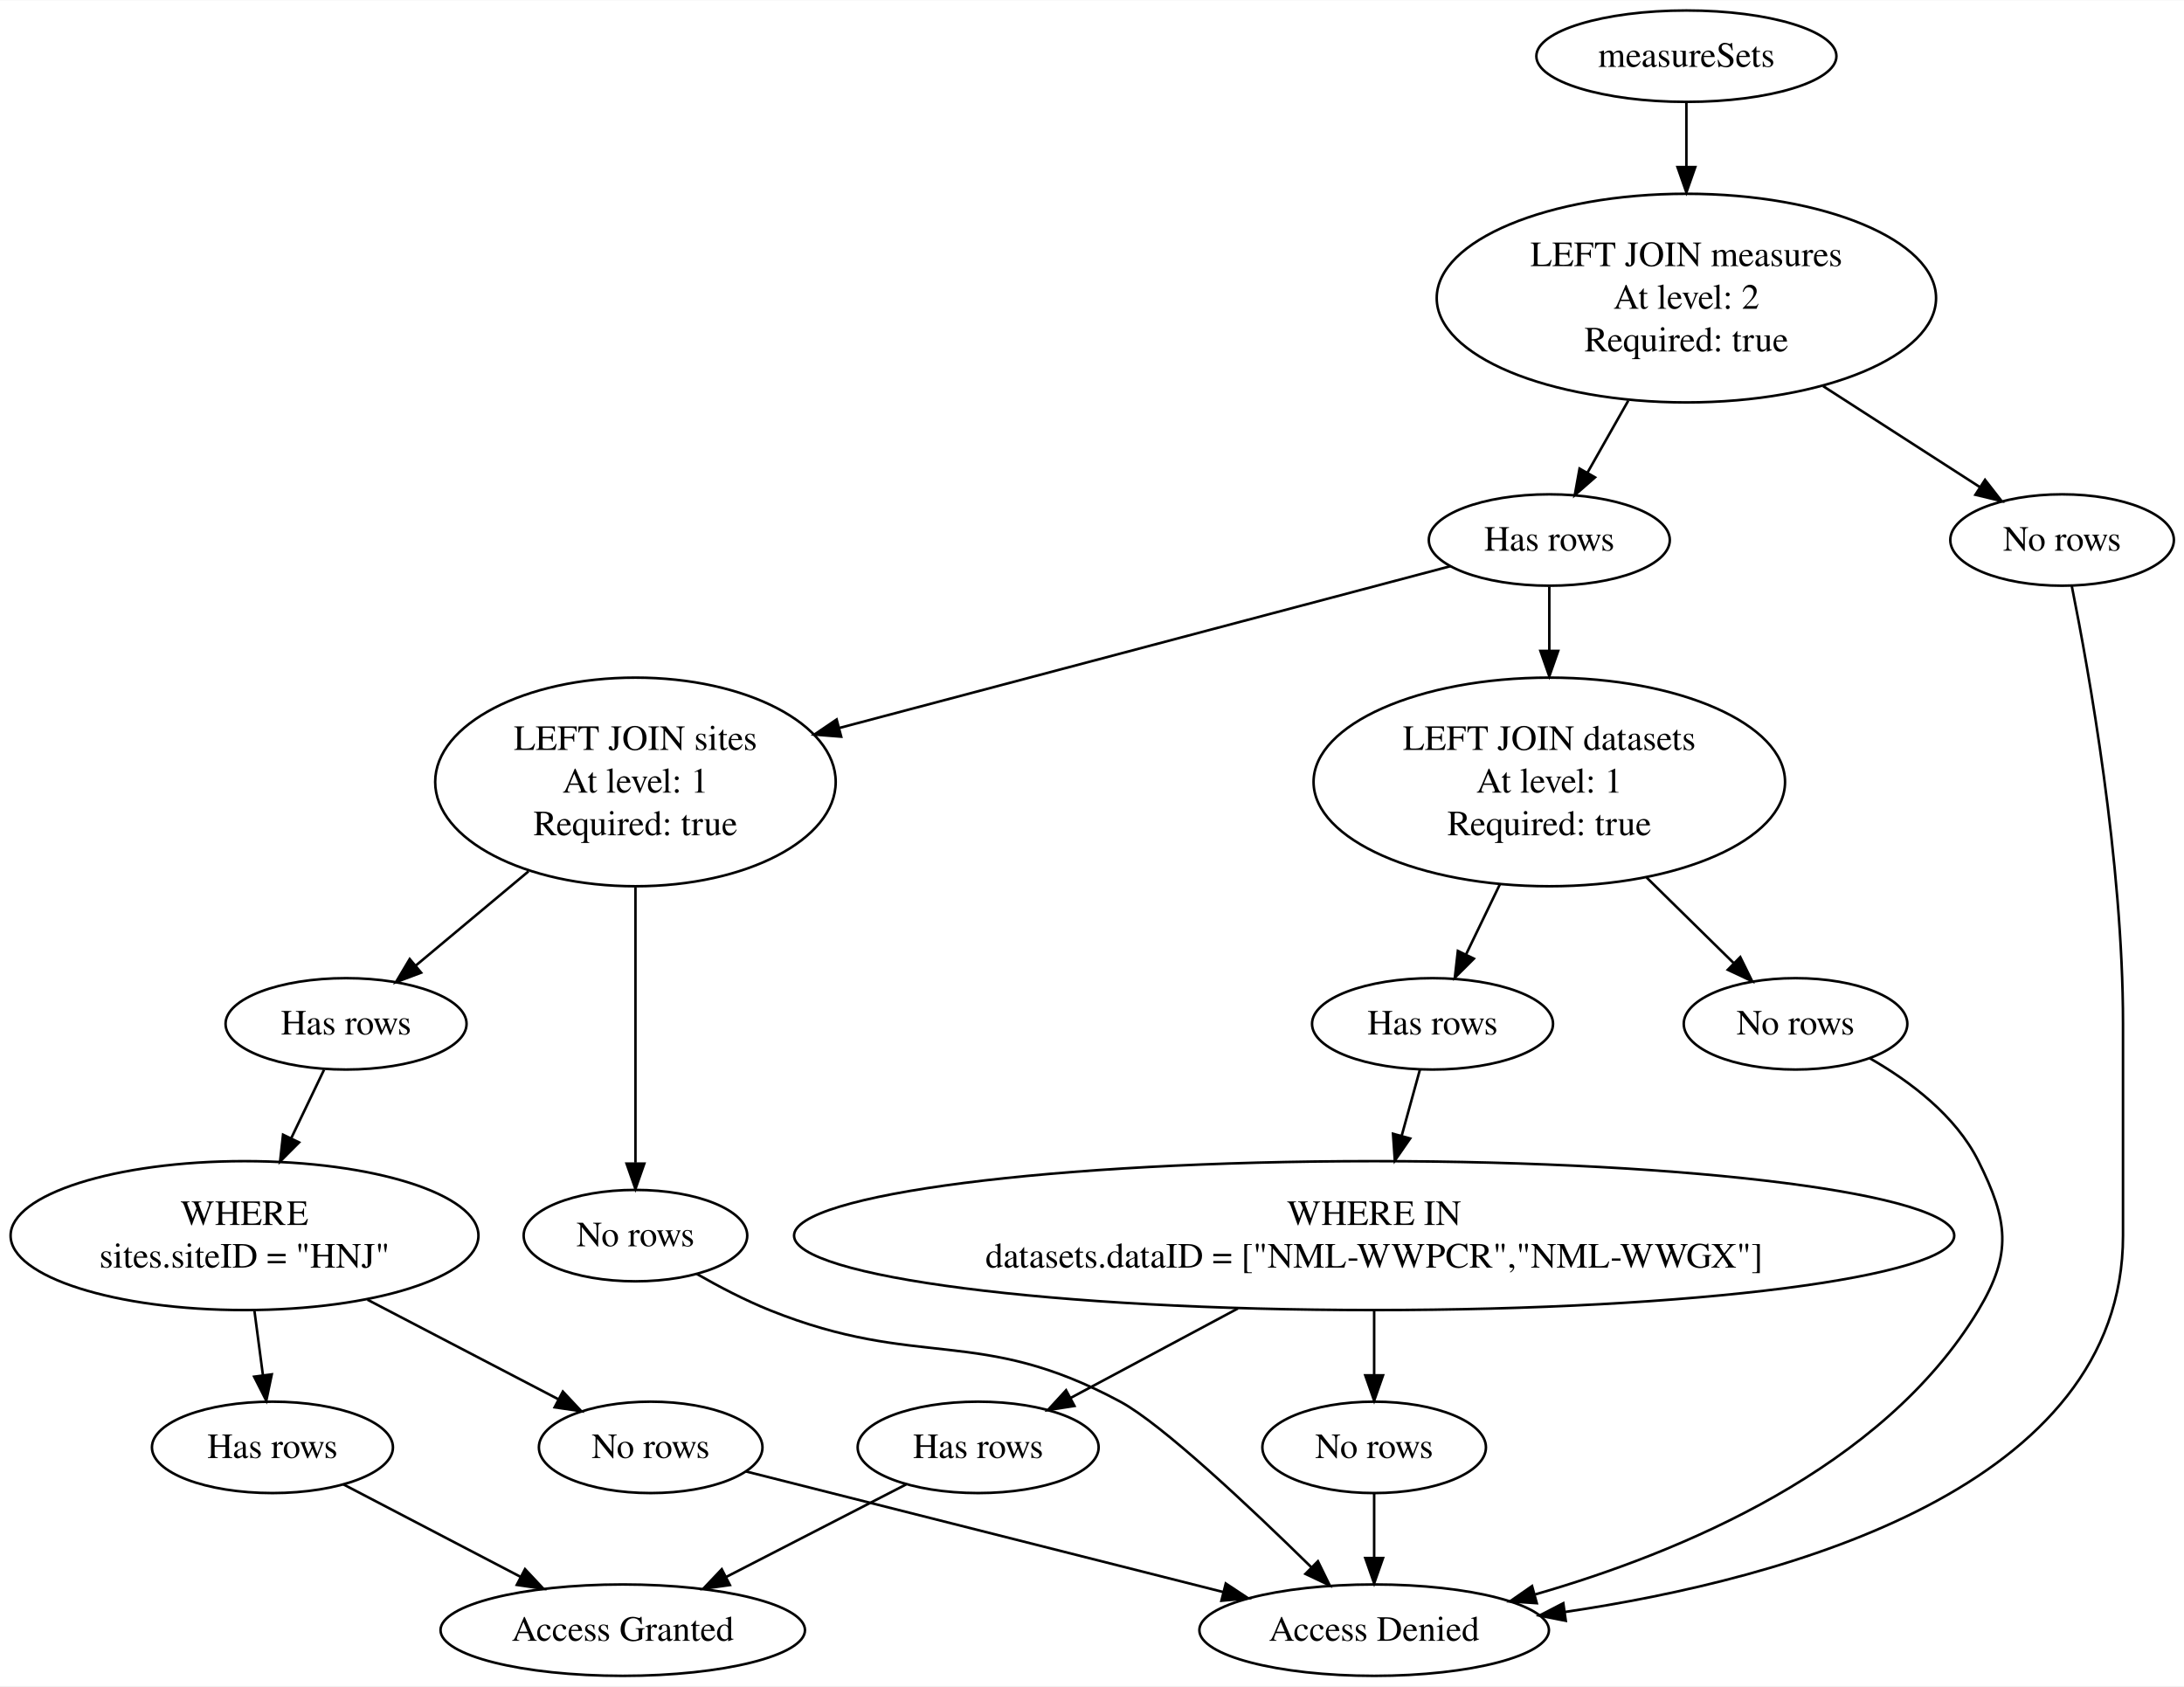
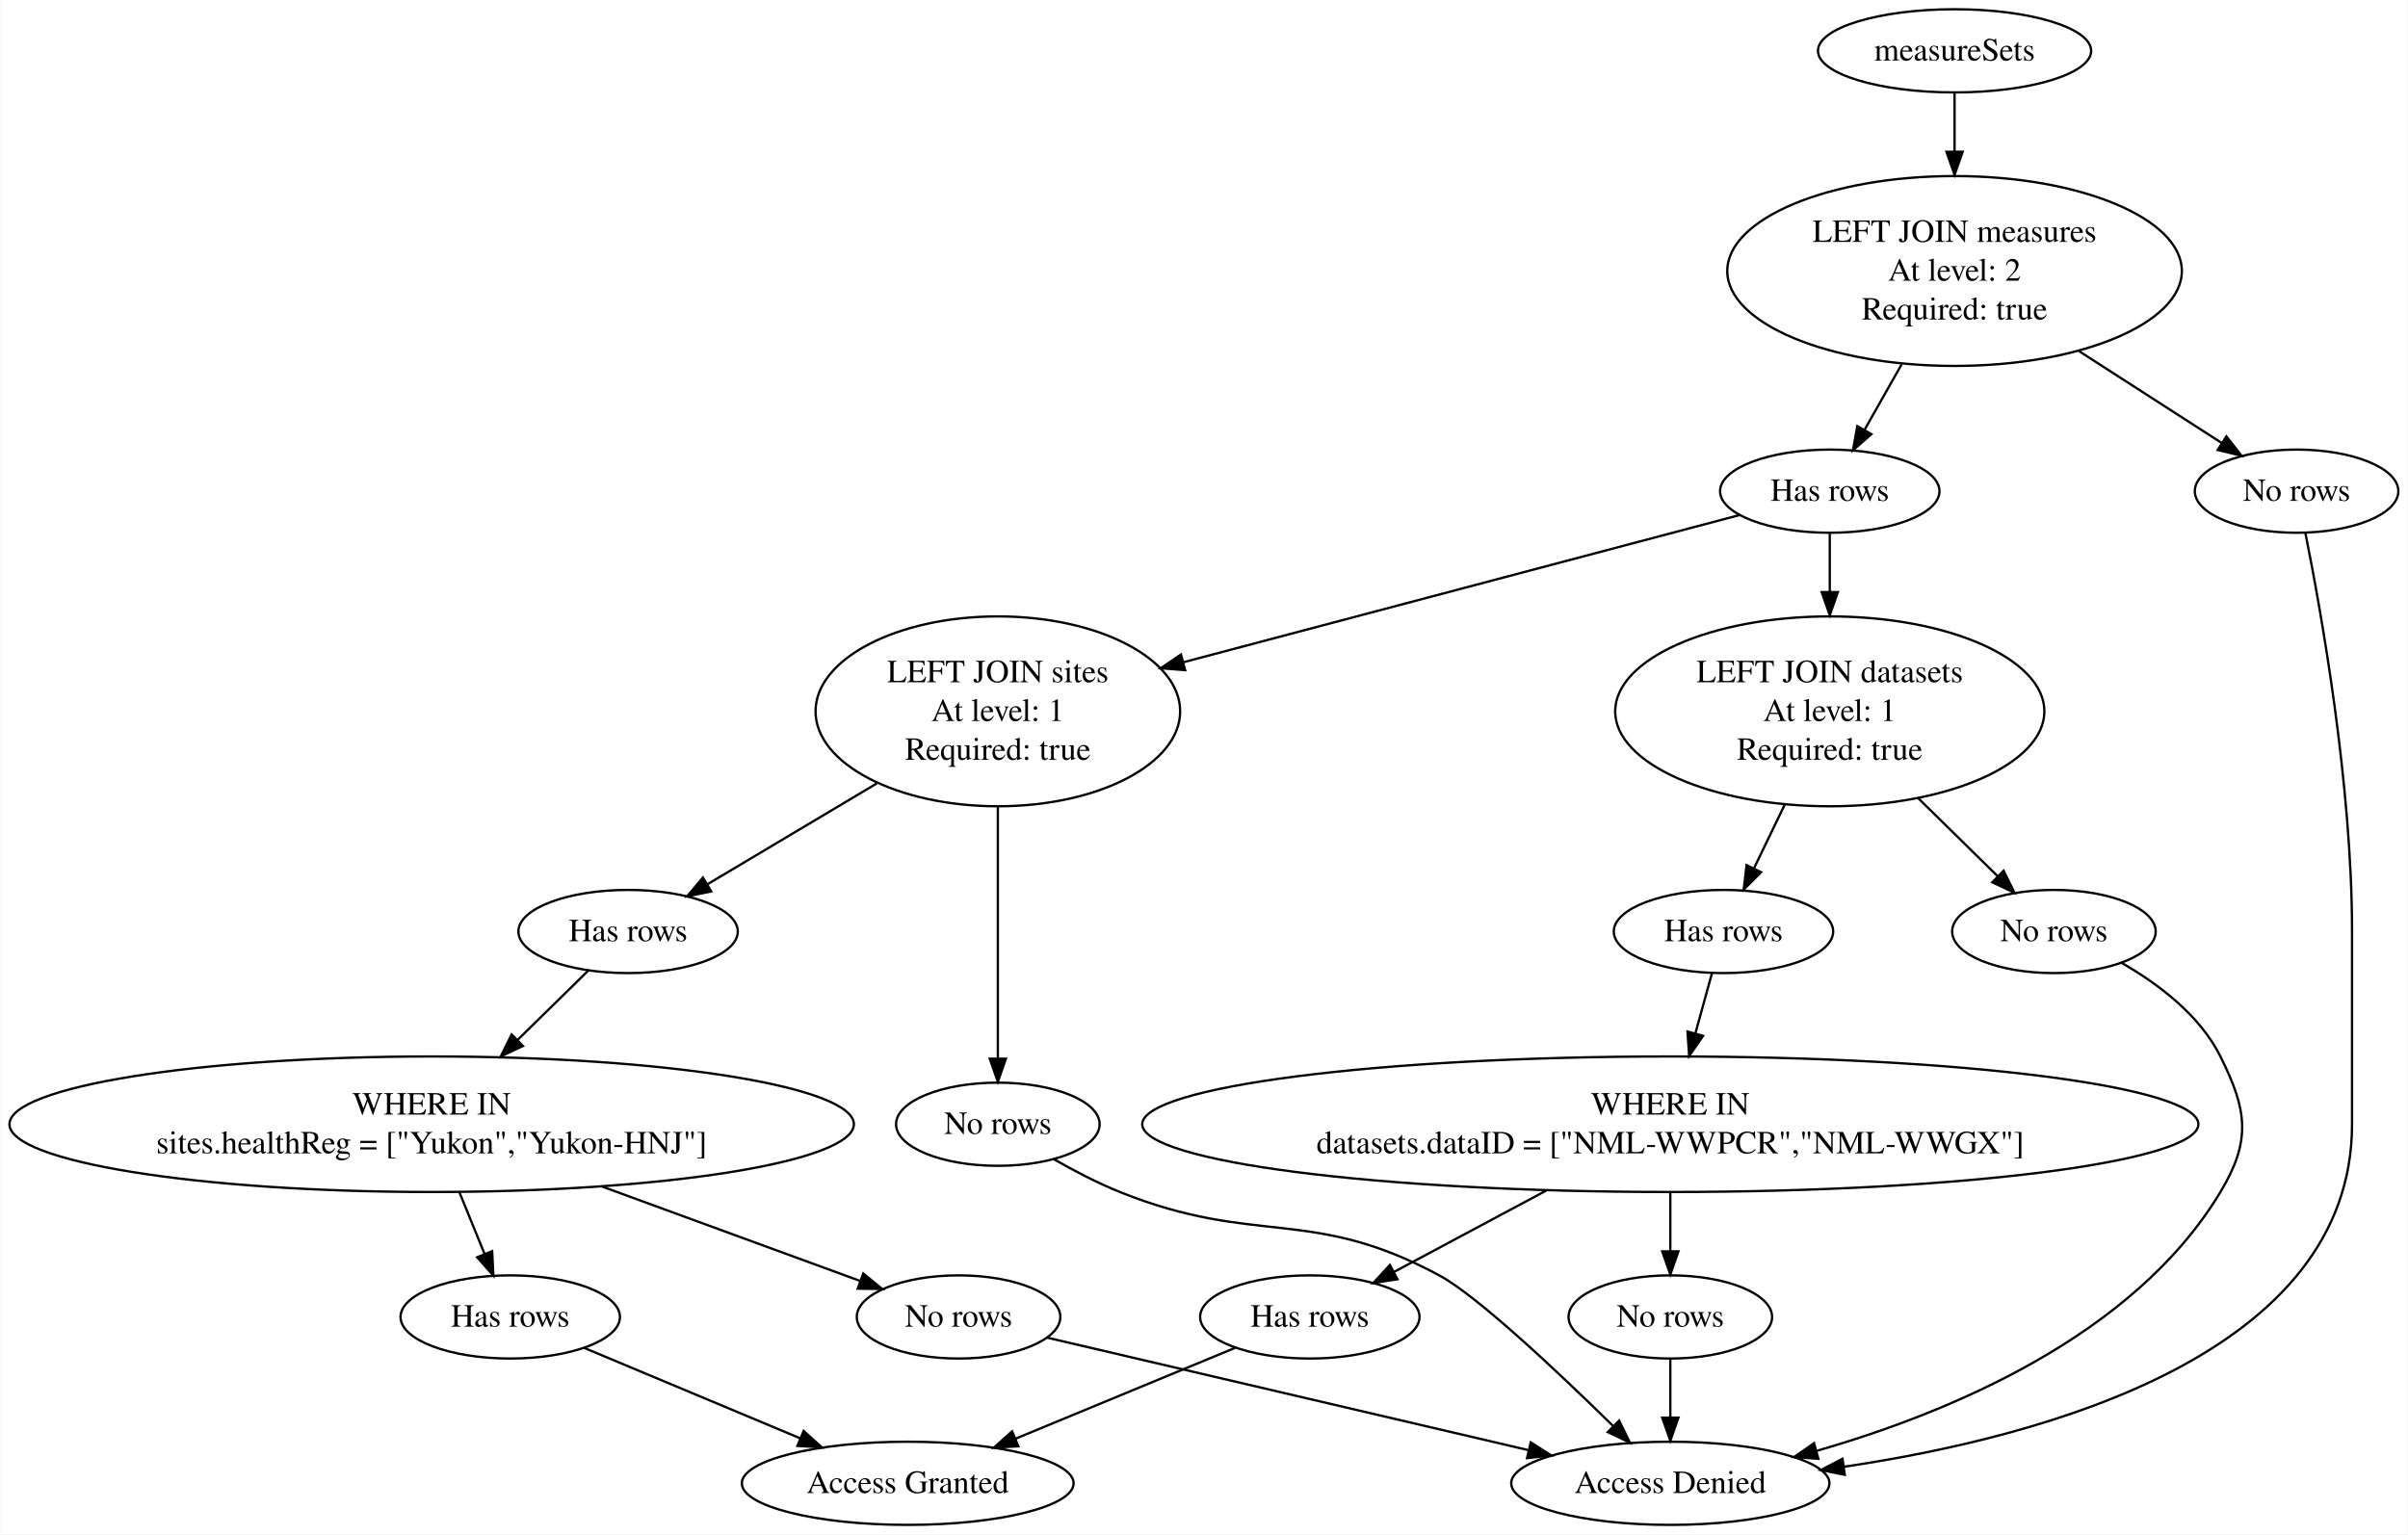
- <svg xmlns="http://www.w3.org/2000/svg" width="860pt" height="664pt" viewBox="0.00 0.00 860.35 664.01">
+ <svg xmlns="http://www.w3.org/2000/svg" width="1042pt" height="664pt" viewBox="0.00 0.00 1041.62 664.01">
  <g id="graph0" class="graph" transform="scale(1 1) rotate(0) translate(4 660.0114)">
-     <polygon fill="#ffffff" stroke="transparent" points="-4,4 -4,-660.011 856.345,-660.011 856.345,4 -4,4" />
+     <polygon fill="#ffffff" stroke="transparent" points="-4,4 -4,-660.011 1037.621,-660.011 1037.621,4 -4,4" />
    <g id="node1" class="node">
-       <ellipse fill="none" stroke="#000000" cx="660.324" cy="-638.011" rx="59.105" ry="18" />
-       <text text-anchor="middle" x="660.324" y="-633.811" font-family="Times,serif" font-size="14.00" fill="#000000">measureSets</text>
+       <ellipse fill="none" stroke="#000000" cx="841.601" cy="-638.011" rx="59.105" ry="18" />
+       <text text-anchor="middle" x="841.601" y="-633.811" font-family="Times,serif" font-size="14.00" fill="#000000">measureSets</text>
    </g>
    <g id="node2" class="node">
-       <ellipse fill="none" stroke="#000000" cx="660.324" cy="-542.716" rx="98.354" ry="41.091" />
-       <text text-anchor="middle" x="660.324" y="-555.316" font-family="Times,serif" font-size="14.00" fill="#000000">LEFT JOIN measures</text>
-       <text text-anchor="middle" x="660.324" y="-538.516" font-family="Times,serif" font-size="14.00" fill="#000000">At level: 2</text>
-       <text text-anchor="middle" x="660.324" y="-521.716" font-family="Times,serif" font-size="14.00" fill="#000000">Required: true</text>
+       <ellipse fill="none" stroke="#000000" cx="841.601" cy="-542.716" rx="98.354" ry="41.091" />
+       <text text-anchor="middle" x="841.601" y="-555.316" font-family="Times,serif" font-size="14.00" fill="#000000">LEFT JOIN measures</text>
+       <text text-anchor="middle" x="841.601" y="-538.516" font-family="Times,serif" font-size="14.00" fill="#000000">At level: 2</text>
+       <text text-anchor="middle" x="841.601" y="-521.716" font-family="Times,serif" font-size="14.00" fill="#000000">Required: true</text>
    </g>
    <g id="edge1" class="edge">
-       <path fill="none" stroke="#000000" d="M660.324,-619.638C660.324,-612.328 660.324,-603.519 660.324,-594.51" />
-       <polygon fill="#000000" stroke="#000000" points="663.824,-594.323 660.324,-584.324 656.824,-594.324 663.824,-594.323" />
+       <path fill="none" stroke="#000000" d="M841.601,-619.638C841.601,-612.328 841.601,-603.519 841.601,-594.51" />
+       <polygon fill="#000000" stroke="#000000" points="845.101,-594.323 841.601,-584.324 838.101,-594.324 845.101,-594.323" />
    </g>
    <g id="node3" class="node">
-       <ellipse fill="none" stroke="#000000" cx="606.324" cy="-447.421" rx="47.47" ry="18" />
-       <text text-anchor="middle" x="606.324" y="-443.221" font-family="Times,serif" font-size="14.00" fill="#000000">Has rows</text>
+       <ellipse fill="none" stroke="#000000" cx="787.601" cy="-447.421" rx="47.47" ry="18" />
+       <text text-anchor="middle" x="787.601" y="-443.221" font-family="Times,serif" font-size="14.00" fill="#000000">Has rows</text>
    </g>
    <g id="edge2" class="edge">
-       <path fill="none" stroke="#000000" d="M637.423,-502.303C632.019,-492.766 626.391,-482.833 621.431,-474.081" />
-       <polygon fill="#000000" stroke="#000000" points="624.33,-472.097 616.355,-465.122 618.24,-475.548 624.33,-472.097" />
+       <path fill="none" stroke="#000000" d="M818.7,-502.303C813.296,-492.766 807.667,-482.833 802.708,-474.081" />
+       <polygon fill="#000000" stroke="#000000" points="805.606,-472.097 797.631,-465.122 799.516,-475.548 805.606,-472.097" />
    </g>
    <g id="node18" class="node">
-       <ellipse fill="none" stroke="#000000" cx="808.324" cy="-447.421" rx="44.041" ry="18" />
-       <text text-anchor="middle" x="808.324" y="-443.221" font-family="Times,serif" font-size="14.00" fill="#000000">No rows</text>
+       <ellipse fill="none" stroke="#000000" cx="989.601" cy="-447.421" rx="44.041" ry="18" />
+       <text text-anchor="middle" x="989.601" y="-443.221" font-family="Times,serif" font-size="14.00" fill="#000000">No rows</text>
    </g>
    <g id="edge21" class="edge">
-       <path fill="none" stroke="#000000" d="M714.174,-508.043C734.914,-494.689 757.94,-479.863 776.029,-468.216" />
-       <polygon fill="#000000" stroke="#000000" points="777.968,-471.13 784.481,-462.774 774.179,-465.245 777.968,-471.13" />
+       <path fill="none" stroke="#000000" d="M895.451,-508.043C916.191,-494.689 939.217,-479.863 957.306,-468.216" />
+       <polygon fill="#000000" stroke="#000000" points="959.245,-471.13 965.758,-462.774 955.455,-465.245 959.245,-471.13" />
    </g>
    <g id="node4" class="node">
-       <ellipse fill="none" stroke="#000000" cx="246.324" cy="-352.126" rx="78.888" ry="41.091" />
-       <text text-anchor="middle" x="246.324" y="-364.726" font-family="Times,serif" font-size="14.00" fill="#000000">LEFT JOIN sites</text>
-       <text text-anchor="middle" x="246.324" y="-347.926" font-family="Times,serif" font-size="14.00" fill="#000000">At level: 1</text>
-       <text text-anchor="middle" x="246.324" y="-331.126" font-family="Times,serif" font-size="14.00" fill="#000000">Required: true</text>
+       <ellipse fill="none" stroke="#000000" cx="427.601" cy="-352.126" rx="78.888" ry="41.091" />
+       <text text-anchor="middle" x="427.601" y="-364.726" font-family="Times,serif" font-size="14.00" fill="#000000">LEFT JOIN sites</text>
+       <text text-anchor="middle" x="427.601" y="-347.926" font-family="Times,serif" font-size="14.00" fill="#000000">At level: 1</text>
+       <text text-anchor="middle" x="427.601" y="-331.126" font-family="Times,serif" font-size="14.00" fill="#000000">Required: true</text>
    </g>
    <g id="edge3" class="edge">
-       <path fill="none" stroke="#000000" d="M567.456,-437.133C510.123,-421.956 401.596,-393.228 326.685,-373.399" />
-       <polygon fill="#000000" stroke="#000000" points="327.369,-369.959 316.806,-370.783 325.577,-376.726 327.369,-369.959" />
+       <path fill="none" stroke="#000000" d="M748.732,-437.133C691.399,-421.956 582.873,-393.228 507.962,-373.399" />
+       <polygon fill="#000000" stroke="#000000" points="508.645,-369.959 498.082,-370.783 506.854,-376.726 508.645,-369.959" />
    </g>
    <g id="node12" class="node">
-       <ellipse fill="none" stroke="#000000" cx="606.324" cy="-352.126" rx="92.866" ry="41.091" />
-       <text text-anchor="middle" x="606.324" y="-364.726" font-family="Times,serif" font-size="14.00" fill="#000000">LEFT JOIN datasets</text>
-       <text text-anchor="middle" x="606.324" y="-347.926" font-family="Times,serif" font-size="14.00" fill="#000000">At level: 1</text>
-       <text text-anchor="middle" x="606.324" y="-331.126" font-family="Times,serif" font-size="14.00" fill="#000000">Required: true</text>
+       <ellipse fill="none" stroke="#000000" cx="787.601" cy="-352.126" rx="92.866" ry="41.091" />
+       <text text-anchor="middle" x="787.601" y="-364.726" font-family="Times,serif" font-size="14.00" fill="#000000">LEFT JOIN datasets</text>
+       <text text-anchor="middle" x="787.601" y="-347.926" font-family="Times,serif" font-size="14.00" fill="#000000">At level: 1</text>
+       <text text-anchor="middle" x="787.601" y="-331.126" font-family="Times,serif" font-size="14.00" fill="#000000">Required: true</text>
    </g>
    <g id="edge12" class="edge">
-       <path fill="none" stroke="#000000" d="M606.324,-429.048C606.324,-421.738 606.324,-412.929 606.324,-403.92" />
-       <polygon fill="#000000" stroke="#000000" points="609.824,-403.733 606.324,-393.733 602.824,-403.733 609.824,-403.733" />
+       <path fill="none" stroke="#000000" d="M787.601,-429.048C787.601,-421.738 787.601,-412.929 787.601,-403.92" />
+       <polygon fill="#000000" stroke="#000000" points="791.101,-403.733 787.601,-393.733 784.101,-403.733 791.101,-403.733" />
    </g>
    <g id="node5" class="node">
-       <ellipse fill="none" stroke="#000000" cx="132.324" cy="-256.831" rx="47.47" ry="18" />
-       <text text-anchor="middle" x="132.324" y="-252.631" font-family="Times,serif" font-size="14.00" fill="#000000">Has rows</text>
+       <ellipse fill="none" stroke="#000000" cx="267.601" cy="-256.831" rx="47.47" ry="18" />
+       <text text-anchor="middle" x="267.601" y="-252.631" font-family="Times,serif" font-size="14.00" fill="#000000">Has rows</text>
    </g>
    <g id="edge4" class="edge">
-       <path fill="none" stroke="#000000" d="M204.199,-316.913C189.387,-304.531 173.134,-290.945 159.836,-279.829" />
-       <polygon fill="#000000" stroke="#000000" points="161.894,-276.988 151.977,-273.26 157.405,-282.359 161.894,-276.988" />
+       <path fill="none" stroke="#000000" d="M375.211,-320.923C351.127,-306.579 323.239,-289.969 301.889,-277.253" />
+       <polygon fill="#000000" stroke="#000000" points="303.551,-274.17 293.169,-272.06 299.969,-280.184 303.551,-274.17" />
    </g>
    <g id="node11" class="node">
-       <ellipse fill="none" stroke="#000000" cx="246.324" cy="-173.416" rx="44.041" ry="18" />
-       <text text-anchor="middle" x="246.324" y="-169.216" font-family="Times,serif" font-size="14.00" fill="#000000">No rows</text>
+       <ellipse fill="none" stroke="#000000" cx="427.601" cy="-173.416" rx="44.041" ry="18" />
+       <text text-anchor="middle" x="427.601" y="-169.216" font-family="Times,serif" font-size="14.00" fill="#000000">No rows</text>
    </g>
    <g id="edge10" class="edge">
-       <path fill="none" stroke="#000000" d="M246.324,-310.677C246.324,-277.397 246.324,-231.528 246.324,-202.168" />
-       <polygon fill="#000000" stroke="#000000" points="249.824,-201.784 246.324,-191.784 242.824,-201.784 249.824,-201.784" />
+       <path fill="none" stroke="#000000" d="M427.601,-310.677C427.601,-277.397 427.601,-231.528 427.601,-202.168" />
+       <polygon fill="#000000" stroke="#000000" points="431.101,-201.784 427.601,-191.784 424.101,-201.784 431.101,-201.784" />
    </g>
    <g id="node6" class="node">
-       <ellipse fill="none" stroke="#000000" cx="92.324" cy="-173.416" rx="92.149" ry="29.331" />
-       <text text-anchor="middle" x="92.324" y="-177.616" font-family="Times,serif" font-size="14.00" fill="#000000">WHERE</text>
-       <text text-anchor="middle" x="92.324" y="-160.816" font-family="Times,serif" font-size="14.00" fill="#000000">sites.siteID = "HNJ"</text>
+       <ellipse fill="none" stroke="#000000" cx="182.601" cy="-173.416" rx="182.702" ry="29.331" />
+       <text text-anchor="middle" x="182.601" y="-177.616" font-family="Times,serif" font-size="14.00" fill="#000000">WHERE IN</text>
+       <text text-anchor="middle" x="182.601" y="-160.816" font-family="Times,serif" font-size="14.00" fill="#000000">sites.healthReg = ["Yukon","Yukon-HNJ"]</text>
    </g>
    <g id="edge5" class="edge">
-       <path fill="none" stroke="#000000" d="M123.645,-238.731C119.854,-230.825 115.253,-221.231 110.759,-211.859" />
-       <polygon fill="#000000" stroke="#000000" points="113.813,-210.134 106.334,-202.631 107.502,-213.161 113.813,-210.134" />
+       <path fill="none" stroke="#000000" d="M250.4,-239.951C241.571,-231.287 230.452,-220.375 219.786,-209.908" />
+       <polygon fill="#000000" stroke="#000000" points="222.098,-207.272 212.509,-202.766 217.195,-212.268 222.098,-207.272" />
    </g>
    <g id="node7" class="node">
-       <ellipse fill="none" stroke="#000000" cx="103.324" cy="-90" rx="47.47" ry="18" />
-       <text text-anchor="middle" x="103.324" y="-85.8" font-family="Times,serif" font-size="14.00" fill="#000000">Has rows</text>
+       <ellipse fill="none" stroke="#000000" cx="216.601" cy="-90" rx="47.47" ry="18" />
+       <text text-anchor="middle" x="216.601" y="-85.8" font-family="Times,serif" font-size="14.00" fill="#000000">Has rows</text>
    </g>
    <g id="edge6" class="edge">
-       <path fill="none" stroke="#000000" d="M96.233,-143.772C97.315,-135.566 98.487,-126.68 99.561,-118.539" />
-       <polygon fill="#000000" stroke="#000000" points="103.062,-118.758 100.9,-108.387 96.122,-117.843 103.062,-118.758" />
+       <path fill="none" stroke="#000000" d="M194.684,-143.772C198.196,-135.155 202.014,-125.787 205.465,-117.321" />
+       <polygon fill="#000000" stroke="#000000" points="208.773,-118.476 209.307,-107.895 202.291,-115.834 208.773,-118.476" />
    </g>
    <g id="node9" class="node">
-       <ellipse fill="none" stroke="#000000" cx="252.324" cy="-90" rx="44.041" ry="18" />
-       <text text-anchor="middle" x="252.324" y="-85.8" font-family="Times,serif" font-size="14.00" fill="#000000">No rows</text>
+       <ellipse fill="none" stroke="#000000" cx="410.601" cy="-90" rx="44.041" ry="18" />
+       <text text-anchor="middle" x="410.601" y="-85.8" font-family="Times,serif" font-size="14.00" fill="#000000">No rows</text>
    </g>
    <g id="edge8" class="edge">
-       <path fill="none" stroke="#000000" d="M140.764,-148.162C164.908,-135.575 193.619,-120.606 215.868,-109.006" />
-       <polygon fill="#000000" stroke="#000000" points="217.726,-111.985 224.976,-104.258 214.49,-105.778 217.726,-111.985" />
+       <path fill="none" stroke="#000000" d="M256.311,-146.448C293.174,-132.961 336.488,-117.115 367.824,-105.65" />
+       <polygon fill="#000000" stroke="#000000" points="369.365,-108.814 377.553,-102.091 366.959,-102.24 369.365,-108.814" />
    </g>
    <g id="node8" class="node">
-       <ellipse fill="none" stroke="#000000" cx="241.324" cy="-18" rx="71.787" ry="18" />
-       <text text-anchor="middle" x="241.324" y="-13.8" font-family="Times,serif" font-size="14.00" fill="#000000">Access Granted</text>
+       <ellipse fill="none" stroke="#000000" cx="388.601" cy="-18" rx="71.787" ry="18" />
+       <text text-anchor="middle" x="388.601" y="-13.8" font-family="Times,serif" font-size="14.00" fill="#000000">Access Granted</text>
    </g>
    <g id="edge7" class="edge">
-       <path fill="none" stroke="#000000" d="M131.251,-75.43C151.325,-64.956 178.691,-50.678 201.114,-38.979" />
-       <polygon fill="#000000" stroke="#000000" points="202.822,-42.036 210.069,-34.307 199.584,-35.83 202.822,-42.036" />
+       <path fill="none" stroke="#000000" d="M248.549,-76.626C274.849,-65.617 312.488,-49.861 342.125,-37.455" />
+       <polygon fill="#000000" stroke="#000000" points="343.568,-40.645 351.441,-33.555 340.865,-34.188 343.568,-40.645" />
    </g>
    <g id="node10" class="node">
-       <ellipse fill="none" stroke="#000000" cx="537.324" cy="-18" rx="68.858" ry="18" />
-       <text text-anchor="middle" x="537.324" y="-13.8" font-family="Times,serif" font-size="14.00" fill="#000000">Access Denied</text>
+       <ellipse fill="none" stroke="#000000" cx="718.601" cy="-18" rx="68.858" ry="18" />
+       <text text-anchor="middle" x="718.601" y="-13.8" font-family="Times,serif" font-size="14.00" fill="#000000">Access Denied</text>
    </g>
    <g id="edge9" class="edge">
-       <path fill="none" stroke="#000000" d="M289.876,-80.513C337.786,-68.409 421.213,-47.333 477.819,-33.033" />
-       <polygon fill="#000000" stroke="#000000" points="478.873,-36.377 487.712,-30.534 477.159,-29.59 478.873,-36.377" />
+       <path fill="none" stroke="#000000" d="M448.986,-81.027C501.152,-68.832 595.028,-46.887 657.083,-32.381" />
+       <polygon fill="#000000" stroke="#000000" points="658.198,-35.715 667.139,-30.03 656.604,-28.898 658.198,-35.715" />
    </g>
    <g id="edge11" class="edge">
-       <path fill="none" stroke="#000000" d="M270.498,-158.317C279.331,-153.257 289.555,-147.912 299.324,-144 358.167,-120.434 381.517,-138.054 437.324,-108 453.747,-99.156 488.601,-66.316 512.496,-42.864" />
-       <polygon fill="#000000" stroke="#000000" points="515.175,-45.139 519.832,-35.622 510.257,-40.157 515.175,-45.139" />
+       <path fill="none" stroke="#000000" d="M451.774,-158.317C460.607,-153.257 470.832,-147.912 480.601,-144 539.443,-120.434 562.793,-138.054 618.601,-108 635.023,-99.156 669.877,-66.316 693.773,-42.864" />
+       <polygon fill="#000000" stroke="#000000" points="696.451,-45.139 701.109,-35.622 691.533,-40.157 696.451,-45.139" />
    </g>
    <g id="node13" class="node">
-       <ellipse fill="none" stroke="#000000" cx="560.324" cy="-256.831" rx="47.47" ry="18" />
-       <text text-anchor="middle" x="560.324" y="-252.631" font-family="Times,serif" font-size="14.00" fill="#000000">Has rows</text>
+       <ellipse fill="none" stroke="#000000" cx="741.601" cy="-256.831" rx="47.47" ry="18" />
+       <text text-anchor="middle" x="741.601" y="-252.631" font-family="Times,serif" font-size="14.00" fill="#000000">Has rows</text>
    </g>
    <g id="edge13" class="edge">
-       <path fill="none" stroke="#000000" d="M586.816,-311.713C582.333,-302.425 577.668,-292.761 573.525,-284.179" />
-       <polygon fill="#000000" stroke="#000000" points="576.606,-282.51 569.107,-275.026 570.302,-285.553 576.606,-282.51" />
+       <path fill="none" stroke="#000000" d="M768.093,-311.713C763.609,-302.425 758.944,-292.761 754.802,-284.179" />
+       <polygon fill="#000000" stroke="#000000" points="757.883,-282.51 750.383,-275.026 751.578,-285.553 757.883,-282.51" />
    </g>
    <g id="node17" class="node">
-       <ellipse fill="none" stroke="#000000" cx="703.324" cy="-256.831" rx="44.041" ry="18" />
-       <text text-anchor="middle" x="703.324" y="-252.631" font-family="Times,serif" font-size="14.00" fill="#000000">No rows</text>
+       <ellipse fill="none" stroke="#000000" cx="884.601" cy="-256.831" rx="44.041" ry="18" />
+       <text text-anchor="middle" x="884.601" y="-252.631" font-family="Times,serif" font-size="14.00" fill="#000000">No rows</text>
    </g>
    <g id="edge19" class="edge">
-       <path fill="none" stroke="#000000" d="M644.661,-314.463C656.252,-303.076 668.653,-290.893 679.054,-280.675" />
-       <polygon fill="#000000" stroke="#000000" points="681.553,-283.126 686.234,-273.621 676.647,-278.133 681.553,-283.126" />
+       <path fill="none" stroke="#000000" d="M825.938,-314.463C837.528,-303.076 849.93,-290.893 860.331,-280.675" />
+       <polygon fill="#000000" stroke="#000000" points="862.83,-283.126 867.51,-273.621 857.924,-278.133 862.83,-283.126" />
    </g>
    <g id="node14" class="node">
-       <ellipse fill="none" stroke="#000000" cx="537.324" cy="-173.416" rx="228.52" ry="29.331" />
-       <text text-anchor="middle" x="537.324" y="-177.616" font-family="Times,serif" font-size="14.00" fill="#000000">WHERE IN</text>
-       <text text-anchor="middle" x="537.324" y="-160.816" font-family="Times,serif" font-size="14.00" fill="#000000">datasets.dataID = ["NML-WWPCR","NML-WWGX"]</text>
+       <ellipse fill="none" stroke="#000000" cx="718.601" cy="-173.416" rx="228.52" ry="29.331" />
+       <text text-anchor="middle" x="718.601" y="-177.616" font-family="Times,serif" font-size="14.00" fill="#000000">WHERE IN</text>
+       <text text-anchor="middle" x="718.601" y="-160.816" font-family="Times,serif" font-size="14.00" fill="#000000">datasets.dataID = ["NML-WWPCR","NML-WWGX"]</text>
    </g>
    <g id="edge14" class="edge">
-       <path fill="none" stroke="#000000" d="M555.334,-238.731C553.218,-231.06 550.665,-221.8 548.155,-212.695" />
-       <polygon fill="#000000" stroke="#000000" points="551.502,-211.669 545.47,-202.959 544.754,-213.529 551.502,-211.669" />
+       <path fill="none" stroke="#000000" d="M736.61,-238.731C734.495,-231.06 731.942,-221.8 729.431,-212.695" />
+       <polygon fill="#000000" stroke="#000000" points="732.779,-211.669 726.747,-202.959 726.031,-213.529 732.779,-211.669" />
    </g>
    <g id="node15" class="node">
-       <ellipse fill="none" stroke="#000000" cx="381.324" cy="-90" rx="47.47" ry="18" />
-       <text text-anchor="middle" x="381.324" y="-85.8" font-family="Times,serif" font-size="14.00" fill="#000000">Has rows</text>
+       <ellipse fill="none" stroke="#000000" cx="562.601" cy="-90" rx="47.47" ry="18" />
+       <text text-anchor="middle" x="562.601" y="-85.8" font-family="Times,serif" font-size="14.00" fill="#000000">Has rows</text>
    </g>
    <g id="edge15" class="edge">
-       <path fill="none" stroke="#000000" d="M483.638,-144.709C461.877,-133.073 437.312,-119.937 417.707,-109.454" />
-       <polygon fill="#000000" stroke="#000000" points="419.265,-106.319 408.796,-104.69 415.964,-112.492 419.265,-106.319" />
+       <path fill="none" stroke="#000000" d="M664.914,-144.709C643.154,-133.073 618.588,-119.937 598.983,-109.454" />
+       <polygon fill="#000000" stroke="#000000" points="600.541,-106.319 590.072,-104.69 597.241,-112.492 600.541,-106.319" />
    </g>
    <g id="node16" class="node">
-       <ellipse fill="none" stroke="#000000" cx="537.324" cy="-90" rx="44.041" ry="18" />
-       <text text-anchor="middle" x="537.324" y="-85.8" font-family="Times,serif" font-size="14.00" fill="#000000">No rows</text>
+       <ellipse fill="none" stroke="#000000" cx="718.601" cy="-90" rx="44.041" ry="18" />
+       <text text-anchor="middle" x="718.601" y="-85.8" font-family="Times,serif" font-size="14.00" fill="#000000">No rows</text>
    </g>
    <g id="edge17" class="edge">
-       <path fill="none" stroke="#000000" d="M537.324,-143.772C537.324,-135.566 537.324,-126.68 537.324,-118.539" />
-       <polygon fill="#000000" stroke="#000000" points="540.824,-118.386 537.324,-108.387 533.824,-118.387 540.824,-118.386" />
+       <path fill="none" stroke="#000000" d="M718.601,-143.772C718.601,-135.566 718.601,-126.68 718.601,-118.539" />
+       <polygon fill="#000000" stroke="#000000" points="722.101,-118.386 718.601,-108.387 715.101,-118.387 722.101,-118.386" />
    </g>
    <g id="edge16" class="edge">
-       <path fill="none" stroke="#000000" d="M352.993,-75.43C332.628,-64.956 304.865,-50.678 282.117,-38.979" />
-       <polygon fill="#000000" stroke="#000000" points="283.526,-35.768 273.032,-34.307 280.324,-41.993 283.526,-35.768" />
+       <path fill="none" stroke="#000000" d="M530.28,-76.626C503.587,-65.581 465.344,-49.756 435.317,-37.331" />
+       <polygon fill="#000000" stroke="#000000" points="436.461,-34.016 425.882,-33.427 433.784,-40.484 436.461,-34.016" />
    </g>
    <g id="edge18" class="edge">
-       <path fill="none" stroke="#000000" d="M537.324,-71.831C537.324,-64.131 537.324,-54.974 537.324,-46.417" />
-       <polygon fill="#000000" stroke="#000000" points="540.824,-46.413 537.324,-36.413 533.824,-46.413 540.824,-46.413" />
+       <path fill="none" stroke="#000000" d="M718.601,-71.831C718.601,-64.131 718.601,-54.974 718.601,-46.417" />
+       <polygon fill="#000000" stroke="#000000" points="722.101,-46.413 718.601,-36.413 715.101,-46.413 722.101,-46.413" />
    </g>
    <g id="edge20" class="edge">
-       <path fill="none" stroke="#000000" d="M732.616,-243.248C748.38,-234.22 766.38,-220.72 775.324,-202.831 787.018,-179.445 788.811,-166.4 775.324,-144 737.731,-81.561 657.668,-48.443 600.799,-32.09" />
-       <polygon fill="#000000" stroke="#000000" points="601.393,-28.622 590.821,-29.323 599.522,-35.368 601.393,-28.622" />
+       <path fill="none" stroke="#000000" d="M913.893,-243.248C929.656,-234.22 947.656,-220.72 956.601,-202.831 968.294,-179.445 970.088,-166.4 956.601,-144 919.007,-81.561 838.945,-48.443 782.076,-32.09" />
+       <polygon fill="#000000" stroke="#000000" points="782.669,-28.622 772.097,-29.323 780.798,-35.368 782.669,-28.622" />
    </g>
    <g id="edge22" class="edge">
-       <path fill="none" stroke="#000000" d="M812.127,-429.384C818.894,-395.663 832.324,-320.696 832.324,-256.831 832.324,-256.831 832.324,-256.831 832.324,-173.416 832.324,-74.16 699.99,-38.143 612.588,-25.179" />
-       <polygon fill="#000000" stroke="#000000" points="612.819,-21.677 602.428,-23.745 611.841,-28.609 612.819,-21.677" />
+       <path fill="none" stroke="#000000" d="M993.404,-429.384C1000.171,-395.663 1013.601,-320.696 1013.601,-256.831 1013.601,-256.831 1013.601,-256.831 1013.601,-173.416 1013.601,-74.16 881.266,-38.143 793.864,-25.179" />
+       <polygon fill="#000000" stroke="#000000" points="794.096,-21.677 783.705,-23.745 793.118,-28.609 794.096,-21.677" />
    </g>
  </g>
</svg>
